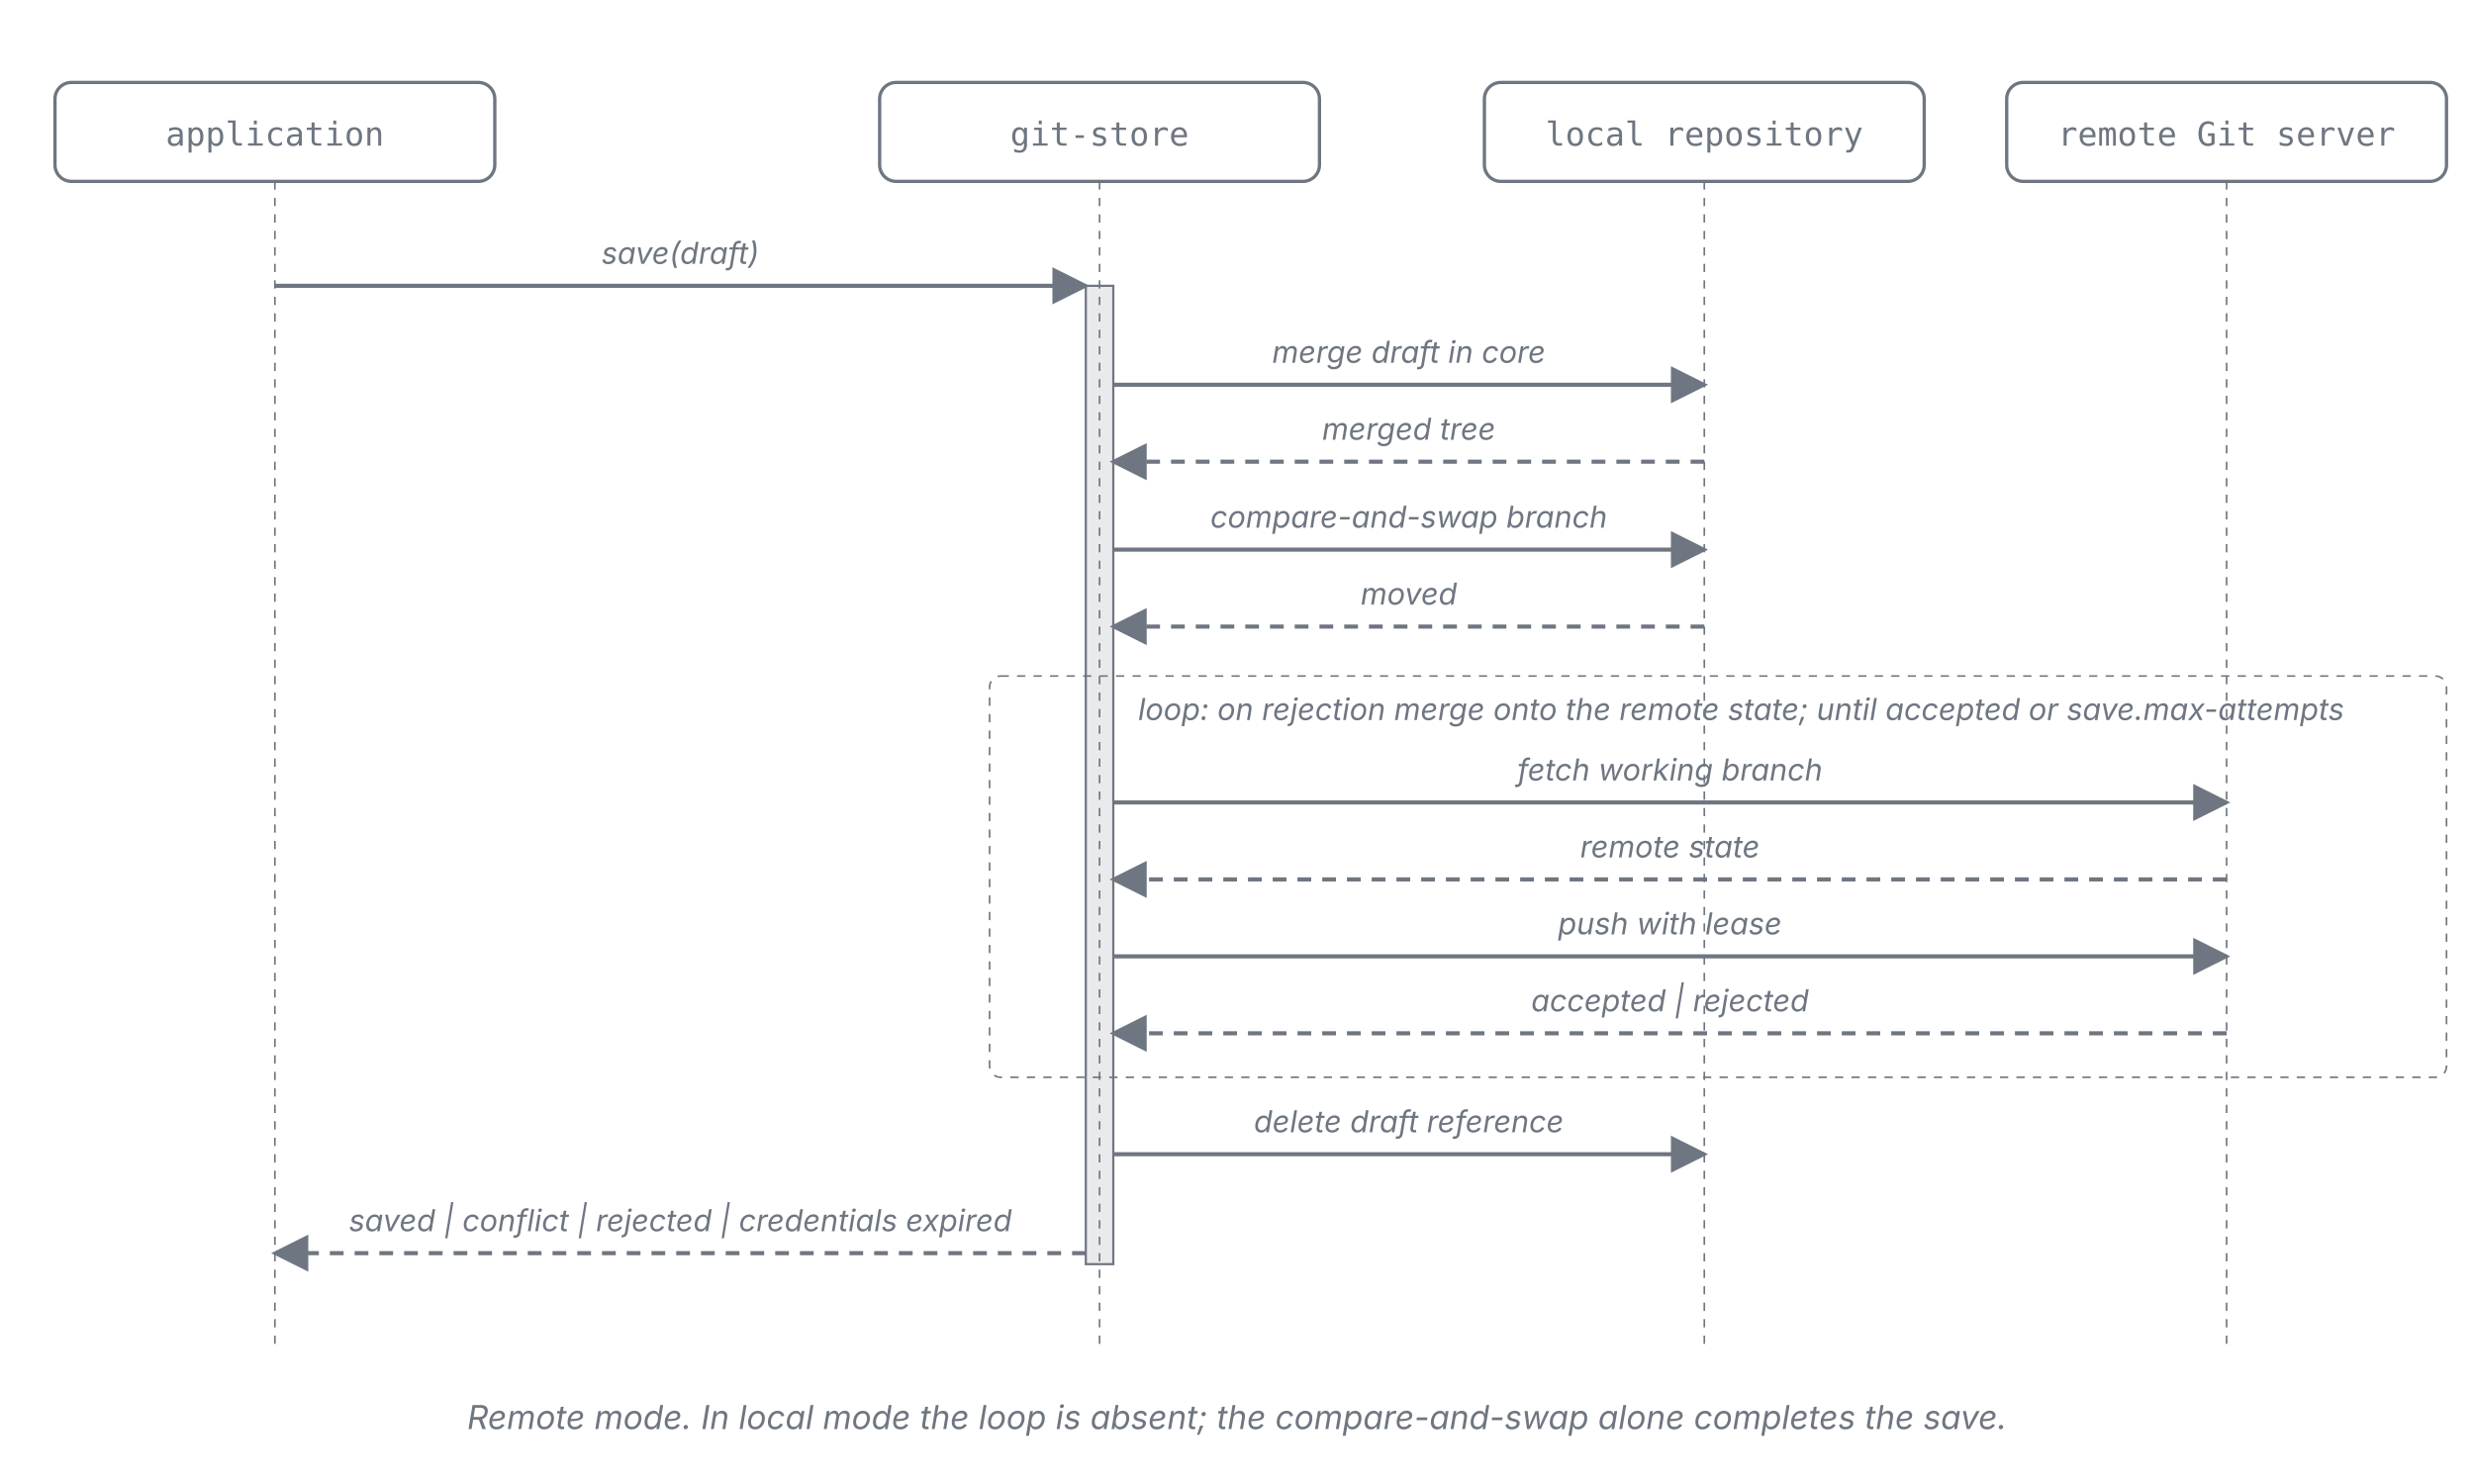
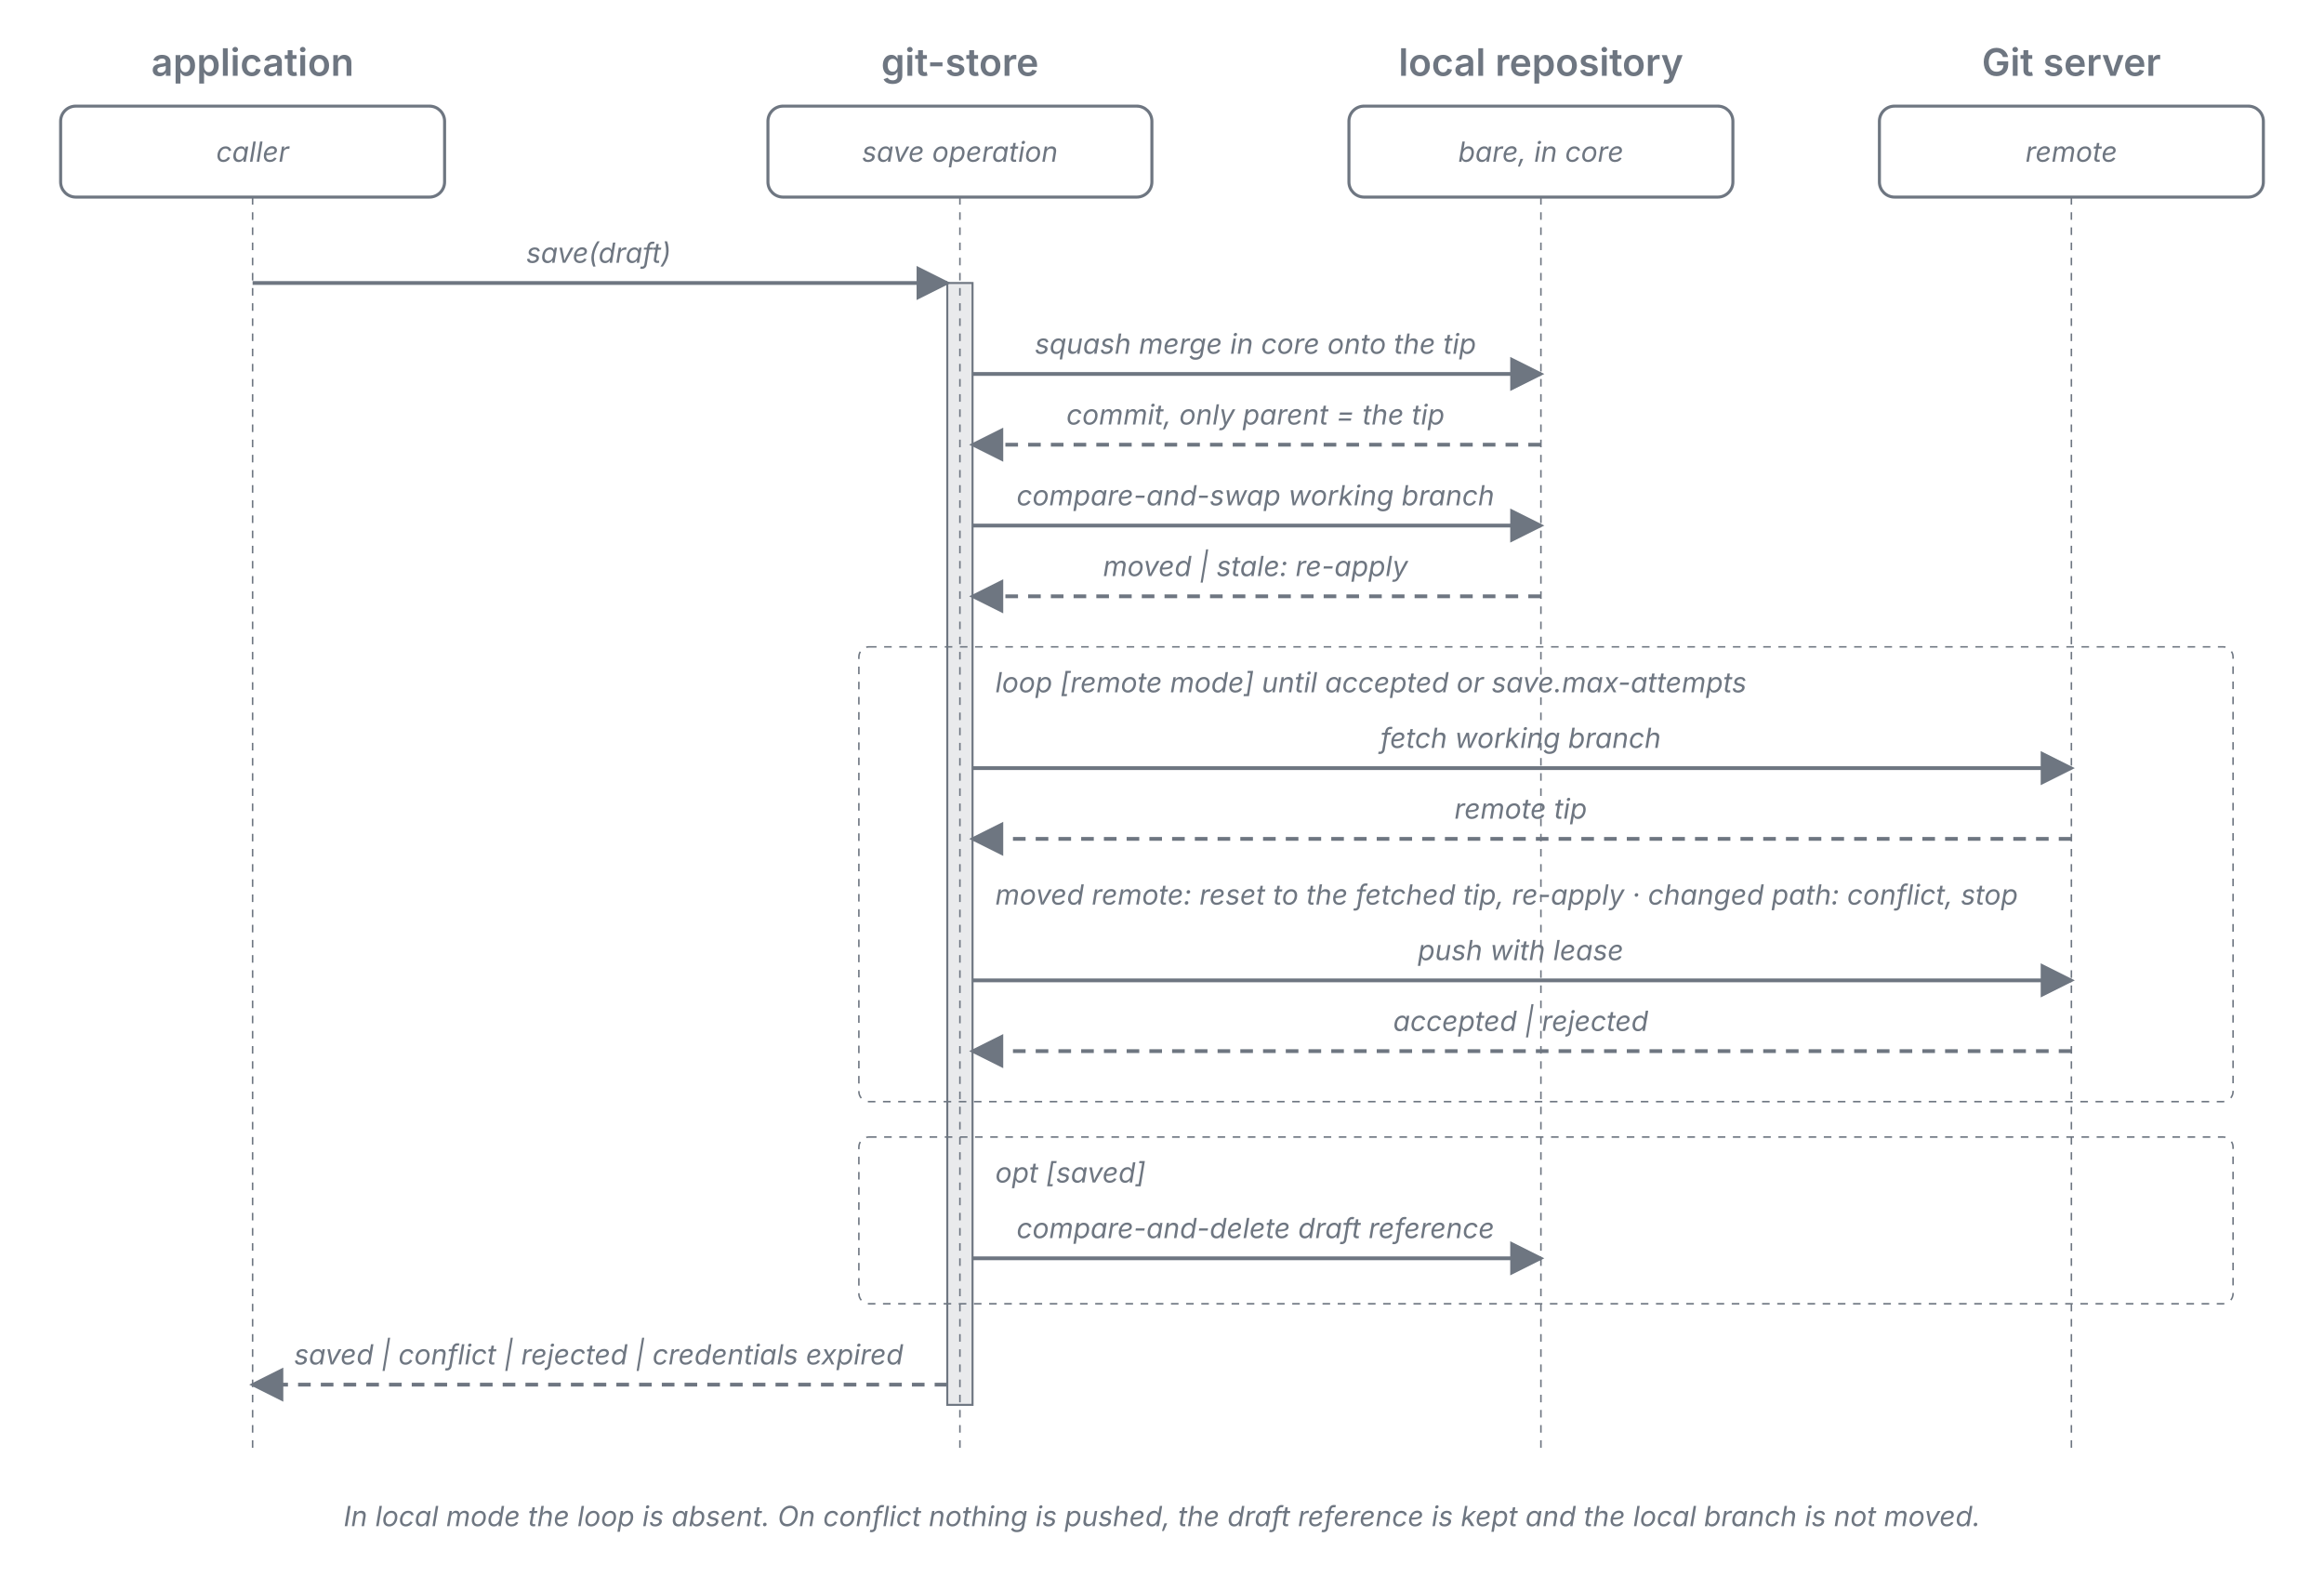
- <svg xmlns="http://www.w3.org/2000/svg" viewBox="0 0 900 540" role="img" aria-labelledby="title desc" font-family="ui-sans-serif, -apple-system, system-ui, 'Segoe UI', sans-serif">
+ <svg xmlns="http://www.w3.org/2000/svg" viewBox="0 0 920 624" role="img" aria-labelledby="title desc" font-family="ui-sans-serif, -apple-system, system-ui, 'Segoe UI', sans-serif">
  <defs>
    <marker id="arrow" viewBox="0 0 10 10" refX="9" refY="5" markerWidth="9" markerHeight="9" orient="auto">
      <path d="M0,0 L10,5 L0,10 z" class="arrow-fill" />
    </marker>
    <style>
-       .hdr        { font-size: 15px; font-weight: 600; fill: #6e7681; text-anchor: middle; }
-       .hdr-l      { font-size: 15px; font-weight: 600; fill: #6e7681; text-anchor: start; }
-       .sub        { font-size: 11px; fill: #6e7681; text-anchor: middle; font-style: italic; }
-       .sub-l      { font-size: 11px; fill: #6e7681; text-anchor: start; font-style: italic; }
-       .item       { font-size: 12px; fill: #6e7681; font-family: ui-monospace, "SF Mono", Menlo, Consolas, monospace; }
-       .item-c     { font-size: 12px; fill: #6e7681; font-family: ui-monospace, "SF Mono", Menlo, Consolas, monospace; text-anchor: middle; }
-       .item-b     { font-size: 12px; fill: #6e7681; font-family: ui-monospace, "SF Mono", Menlo, Consolas, monospace; text-anchor: middle; font-weight: 700; }
-       .lbl        { font-size: 11px; fill: #6e7681; text-anchor: middle; font-style: italic; }
-       .caption    { font-size: 12px; fill: #6e7681; text-anchor: middle; font-style: italic; }
-       .stroke     { stroke: #6e7681; stroke-width: 1.2; fill: none; }
-       .stroke-d   { stroke: #6e7681; stroke-width: 1.2; fill: none; stroke-dasharray: 5 4; }
-       .tint       { stroke: #6e7681; stroke-width: 1.2; fill: #6e7681; fill-opacity: 0.08; }
-       .arrow      { stroke: #6e7681; stroke-width: 1.5; fill: none; }
-       .arrow-ret  { stroke: #6e7681; stroke-width: 1.5; fill: none; stroke-dasharray: 5 4; }
-       .arrow-fill { fill: #6e7681; }
-       .sep        { stroke: #6e7681; stroke-width: 0.6; stroke-dasharray: 3 3; }
-       .activation { stroke: #6e7681; stroke-width: 0.8; fill: #6e7681; fill-opacity: 0.15; }
+       .col-header   { font-size: 15px; font-weight: 600; fill: #6e7681; text-anchor: middle; }
+       .col-sub      { font-size: 11px; fill: #6e7681; text-anchor: middle; font-style: italic; }
+       .arrow-lbl    { font-size: 11px; fill: #6e7681; text-anchor: middle; font-style: italic; }
+       .note-lbl     { font-size: 11px; fill: #6e7681; font-style: italic; }
+       .caption      { font-size: 11px; fill: #6e7681; text-anchor: middle; font-style: italic; }
+       .stroke       { stroke: #6e7681; stroke-width: 1.2; fill: none; }
+       .sep          { stroke: #6e7681; stroke-width: 0.6; stroke-dasharray: 3 3; fill: none; }
+       .arrow        { stroke: #6e7681; stroke-width: 1.5; fill: none; }
+       .arrow-return { stroke: #6e7681; stroke-width: 1.5; fill: none; stroke-dasharray: 5 4; }
+       .arrow-fill   { fill: #6e7681; }
+       .activation   { stroke: #6e7681; stroke-width: 0.8; fill: #6e7681; fill-opacity: 0.15; }
    </style>
  </defs>
-   <rect class="stroke" x="20" y="30" width="160" height="36" rx="6" ry="6" />
-   <text x="100" y="53" class="item-c">application</text>
-   <line class="sep" x1="100" y1="66" x2="100" y2="490" />
-   <rect class="stroke" x="320" y="30" width="160" height="36" rx="6" ry="6" />
-   <text x="400" y="53" class="item-c">git-store</text>
-   <line class="sep" x1="400" y1="66" x2="400" y2="490" />
-   <rect class="stroke" x="540" y="30" width="160" height="36" rx="6" ry="6" />
-   <text x="620" y="53" class="item-c">local repository</text>
-   <line class="sep" x1="620" y1="66" x2="620" y2="490" />
-   <rect class="stroke" x="730" y="30" width="160" height="36" rx="6" ry="6" />
-   <text x="810" y="53" class="item-c">remote Git server</text>
-   <line class="sep" x1="810" y1="66" x2="810" y2="490" />
-   <rect class="activation" x="395" y="104" width="10" height="356" />
-   <line class="arrow" x1="100" y1="104" x2="395" y2="104" marker-end="url(#arrow)" />
-   <text x="247.5" y="96" class="lbl">save(draft)</text>
-   <line class="arrow" x1="405" y1="140" x2="620" y2="140" marker-end="url(#arrow)" />
-   <text x="512.5" y="132" class="lbl">merge draft in core</text>
-   <line class="arrow-ret" x1="620" y1="168" x2="405" y2="168" marker-end="url(#arrow)" />
-   <text x="512.5" y="160" class="lbl">merged tree</text>
-   <line class="arrow" x1="405" y1="200" x2="620" y2="200" marker-end="url(#arrow)" />
-   <text x="512.5" y="192" class="lbl">compare-and-swap branch</text>
-   <line class="arrow-ret" x1="620" y1="228" x2="405" y2="228" marker-end="url(#arrow)" />
-   <text x="512.5" y="220" class="lbl">moved</text>
-   <rect class="sep" x="360" y="246" width="530" height="146" rx="4" ry="4" fill="none" />
-   <text x="414" y="262" class="sub-l">loop: on rejection merge onto the remote state; until accepted or save.max-attempts</text>
-   <line class="arrow" x1="405" y1="292" x2="810" y2="292" marker-end="url(#arrow)" />
-   <text x="607.5" y="284" class="lbl">fetch working branch</text>
-   <line class="arrow-ret" x1="810" y1="320" x2="405" y2="320" marker-end="url(#arrow)" />
-   <text x="607.5" y="312" class="lbl">remote state</text>
-   <line class="arrow" x1="405" y1="348" x2="810" y2="348" marker-end="url(#arrow)" />
-   <text x="607.5" y="340" class="lbl">push with lease</text>
-   <line class="arrow-ret" x1="810" y1="376" x2="405" y2="376" marker-end="url(#arrow)" />
-   <text x="607.5" y="368" class="lbl">accepted | rejected</text>
-   <line class="arrow" x1="405" y1="420" x2="620" y2="420" marker-end="url(#arrow)" />
-   <text x="512.5" y="412" class="lbl">delete draft reference</text>
-   <line class="arrow-ret" x1="395" y1="456" x2="100" y2="456" marker-end="url(#arrow)" />
-   <text x="247.5" y="448" class="lbl">saved | conflict | rejected | credentials expired</text>
-   <text x="450" y="520" class="caption">Remote mode. In local mode the loop is absent; the compare-and-swap alone completes the save.</text>
+   <text x="100" y="30" class="col-header">application</text>
+   <rect class="stroke" x="24" y="42" width="152" height="36" rx="6" />
+   <text x="100" y="64" class="col-sub">caller</text>
+   <line class="sep" x1="100" y1="78" x2="100" y2="576" />
+   <text x="380" y="30" class="col-header">git-store</text>
+   <rect class="stroke" x="304" y="42" width="152" height="36" rx="6" />
+   <text x="380" y="64" class="col-sub">save operation</text>
+   <line class="sep" x1="380" y1="78" x2="380" y2="576" />
+   <text x="610" y="30" class="col-header">local repository</text>
+   <rect class="stroke" x="534" y="42" width="152" height="36" rx="6" />
+   <text x="610" y="64" class="col-sub">bare, in core</text>
+   <line class="sep" x1="610" y1="78" x2="610" y2="576" />
+   <text x="820" y="30" class="col-header">Git server</text>
+   <rect class="stroke" x="744" y="42" width="152" height="36" rx="6" />
+   <text x="820" y="64" class="col-sub">remote</text>
+   <line class="sep" x1="820" y1="78" x2="820" y2="576" />
+   <rect class="activation" x="375" y="112" width="10" height="444" />
+   <line class="arrow" x1="100" y1="112" x2="375" y2="112" marker-end="url(#arrow)" />
+   <text x="237" y="104" class="arrow-lbl">save(draft)</text>
+   <line class="arrow" x1="385" y1="148" x2="610" y2="148" marker-end="url(#arrow)" />
+   <text x="497" y="140" class="arrow-lbl">squash merge in core onto the tip</text>
+   <line class="arrow-return" x1="610" y1="176" x2="385" y2="176" marker-end="url(#arrow)" />
+   <text x="497" y="168" class="arrow-lbl">commit, only parent = the tip</text>
+   <line class="arrow" x1="385" y1="208" x2="610" y2="208" marker-end="url(#arrow)" />
+   <text x="497" y="200" class="arrow-lbl">compare-and-swap working branch</text>
+   <line class="arrow-return" x1="610" y1="236" x2="385" y2="236" marker-end="url(#arrow)" />
+   <text x="497" y="228" class="arrow-lbl">moved | stale: re-apply</text>
+   <rect class="sep" x="340" y="256" width="544" height="180" rx="4" ry="4" />
+   <text x="394" y="274" class="note-lbl">loop [remote mode] until accepted or save.max-attempts</text>
+   <line class="arrow" x1="385" y1="304" x2="820" y2="304" marker-end="url(#arrow)" />
+   <text x="602" y="296" class="arrow-lbl">fetch working branch</text>
+   <line class="arrow-return" x1="820" y1="332" x2="385" y2="332" marker-end="url(#arrow)" />
+   <text x="602" y="324" class="arrow-lbl">remote tip</text>
+   <text x="394" y="358" class="note-lbl">moved remote: reset to the fetched tip, re-apply · changed path: conflict, stop</text>
+   <line class="arrow" x1="385" y1="388" x2="820" y2="388" marker-end="url(#arrow)" />
+   <text x="602" y="380" class="arrow-lbl">push with lease</text>
+   <line class="arrow-return" x1="820" y1="416" x2="385" y2="416" marker-end="url(#arrow)" />
+   <text x="602" y="408" class="arrow-lbl">accepted | rejected</text>
+   <rect class="sep" x="340" y="450" width="544" height="66" rx="4" ry="4" />
+   <text x="394" y="468" class="note-lbl">opt [saved]</text>
+   <line class="arrow" x1="385" y1="498" x2="610" y2="498" marker-end="url(#arrow)" />
+   <text x="497" y="490" class="arrow-lbl">compare-and-delete draft reference</text>
+   <line class="arrow-return" x1="375" y1="548" x2="100" y2="548" marker-end="url(#arrow)" />
+   <text x="237" y="540" class="arrow-lbl">saved | conflict | rejected | credentials expired</text>
+   <text x="460" y="604" class="caption">In local mode the loop is absent. On conflict nothing is pushed, the draft reference is kept and the local branch is not moved.</text>
</svg>
